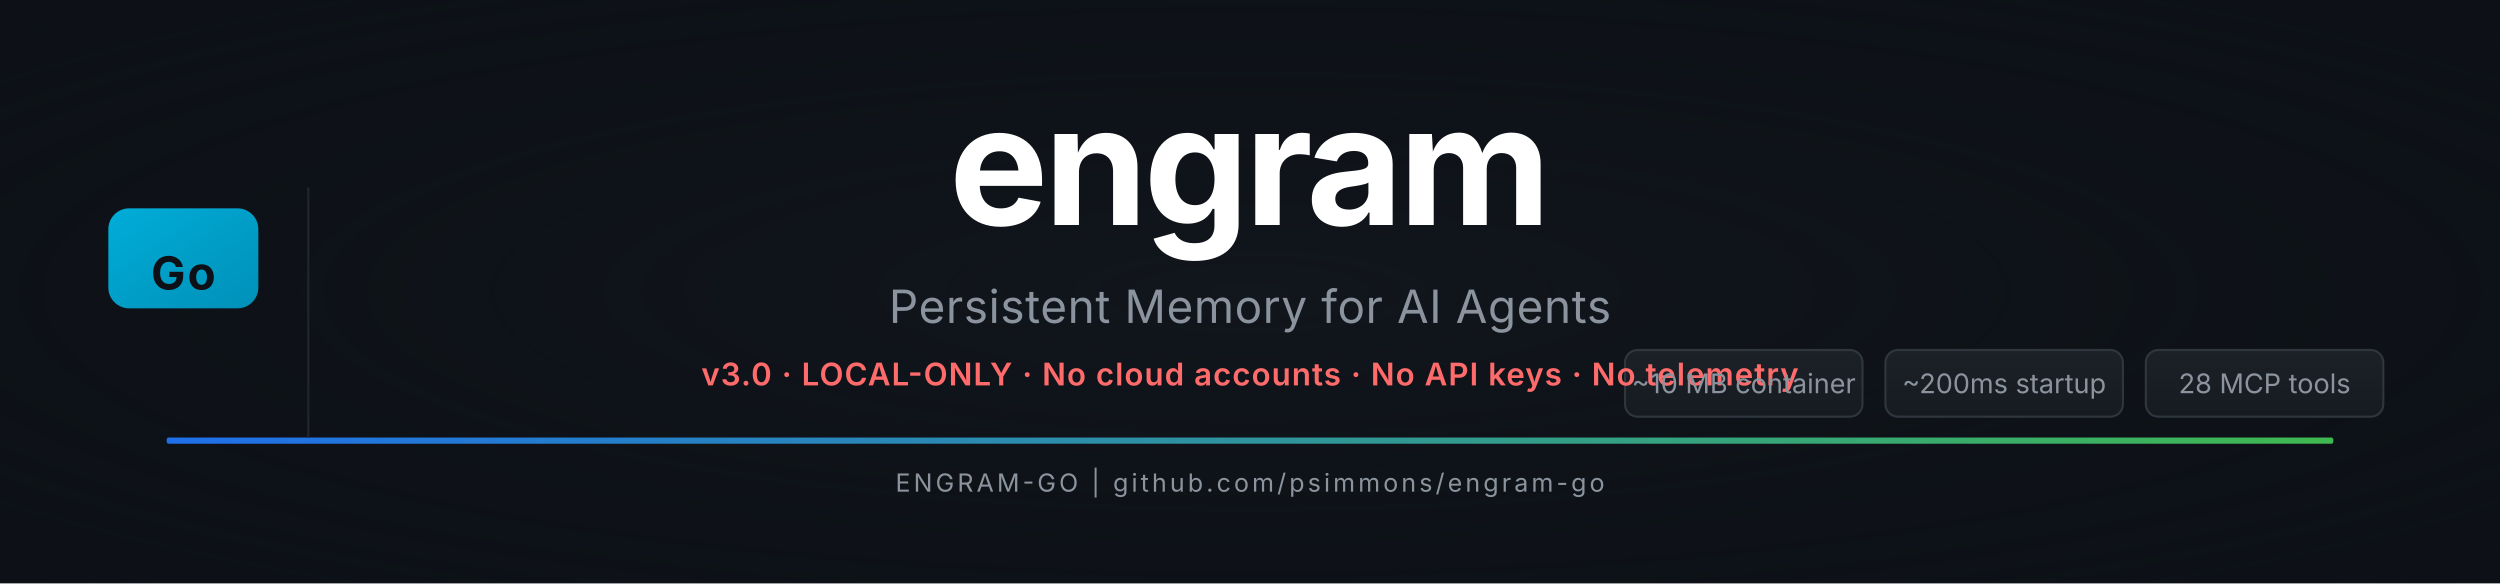
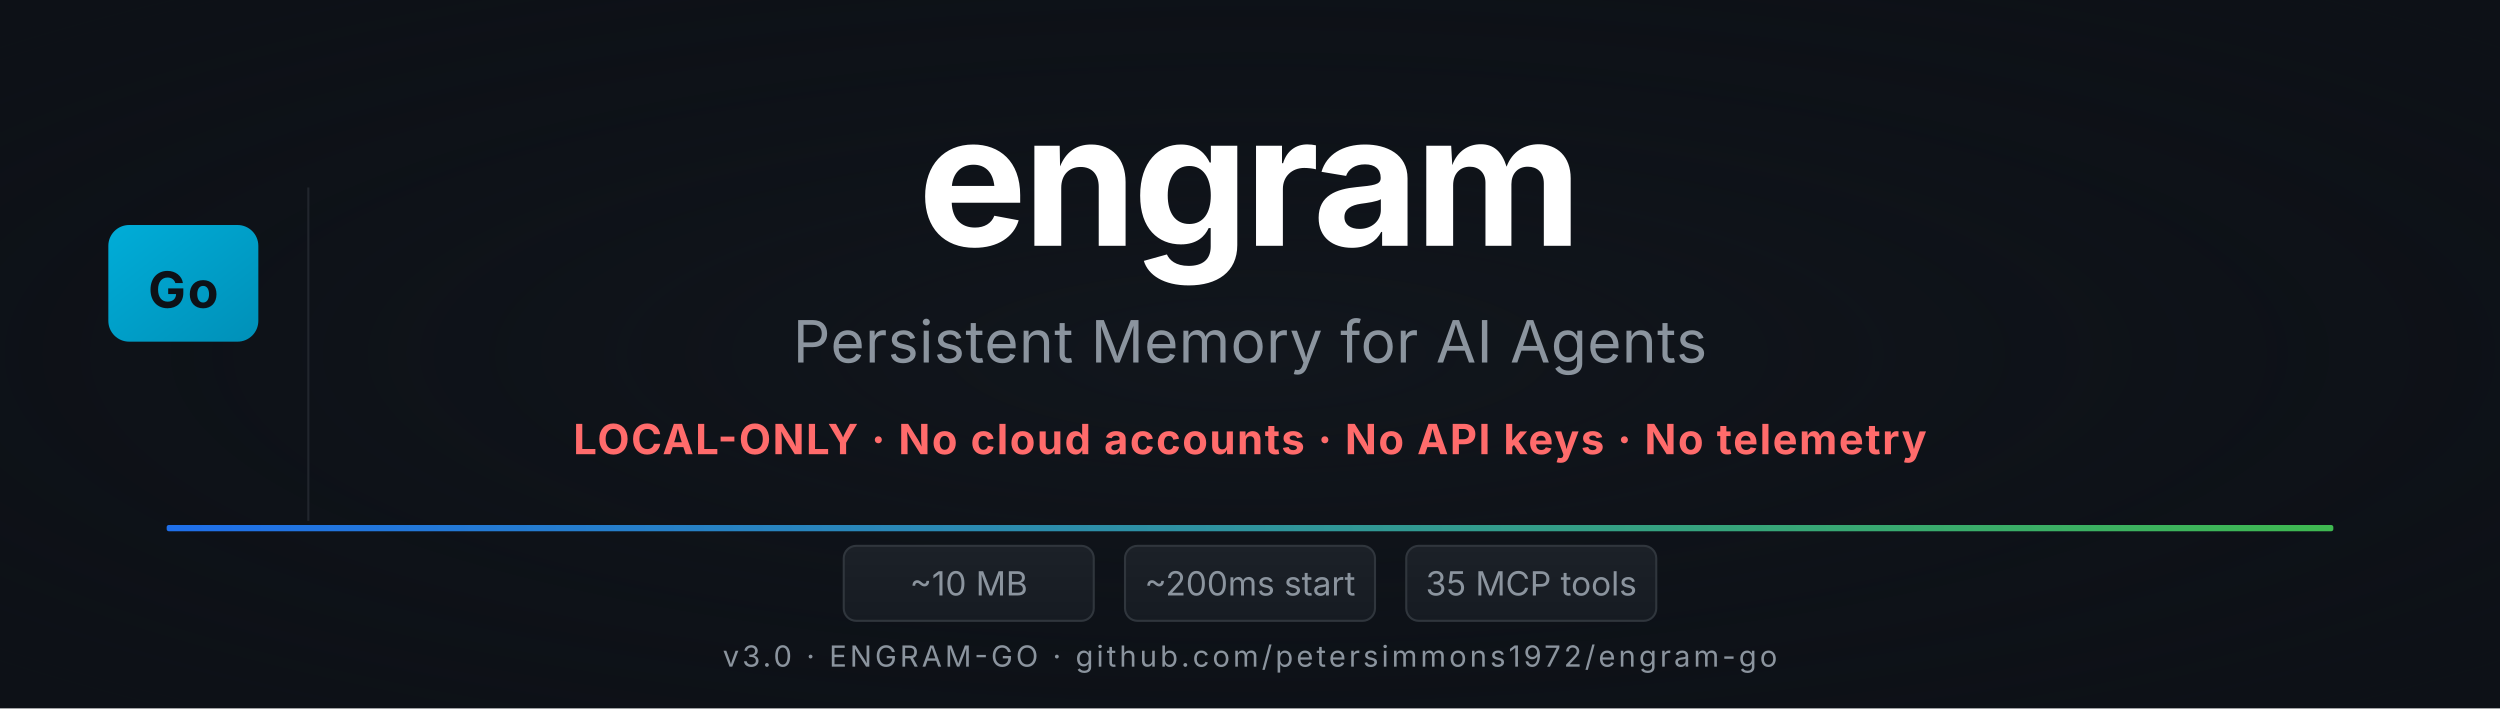
- <svg xmlns="http://www.w3.org/2000/svg" viewBox="0 0 1200 280" width="1200" height="280" role="img" aria-label="engram-go v3.0 hero banner">
+ <svg xmlns="http://www.w3.org/2000/svg" viewBox="0 0 1200 340" width="1200" height="340" role="img" aria-label="engram-go v3.0 hero banner">
  <defs>
    <linearGradient id="accentGrad" x1="0%" y1="0%" x2="100%" y2="0%">
      <stop offset="0%" stop-color="#1f6feb" stop-opacity="1" />
      <stop offset="100%" stop-color="#3fb950" stop-opacity="1" />
    </linearGradient>
    <radialGradient id="bgVignette" cx="50%" cy="50%" r="70%" fx="50%" fy="50%">
      <stop offset="0%" stop-color="#161b22" stop-opacity="0.5" />
      <stop offset="100%" stop-color="#0d1117" stop-opacity="0" />
    </radialGradient>
    <linearGradient id="goBlockGrad" x1="0%" y1="0%" x2="100%" y2="100%">
      <stop offset="0%" stop-color="#00ADD8" stop-opacity="1" />
      <stop offset="100%" stop-color="#0090b8" stop-opacity="1" />
    </linearGradient>
    <linearGradient id="badgeGrad" x1="0%" y1="0%" x2="0%" y2="100%">
      <stop offset="0%" stop-color="#1c2128" stop-opacity="1" />
      <stop offset="100%" stop-color="#161b22" stop-opacity="1" />
    </linearGradient>
  </defs>
-   <rect x="0" y="0" width="1200" height="280" fill="#0d1117" />
-   <rect x="0" y="0" width="1200" height="280" fill="url(#bgVignette)" />
-   <rect x="52" y="100" width="72" height="48" rx="10" ry="10" fill="url(#goBlockGrad)" />
-   <rect x="780" y="168" width="114" height="32" rx="6" ry="6" fill="url(#badgeGrad)" stroke="#30363d" stroke-width="1" />
-   <rect x="905" y="168" width="114" height="32" rx="6" ry="6" fill="url(#badgeGrad)" stroke="#30363d" stroke-width="1" />
-   <rect x="1030" y="168" width="114" height="32" rx="6" ry="6" fill="url(#badgeGrad)" stroke="#30363d" stroke-width="1" />
-   <rect x="80" y="210" width="1040" height="3" rx="1" ry="1" fill="url(#accentGrad)" />
-   <line x1="148" y1="90" x2="148" y2="210" stroke="#21262d" stroke-width="1" />
-   <text x="88" y="131" font-family="Inter, 'Source Sans 3', 'Segoe UI', sans-serif" font-size="22" font-weight="700" fill="#0d1117" text-anchor="middle" dominant-baseline="central" letter-spacing="1">Go</text>
-   <text x="600" y="108" font-family="Inter, 'Source Sans 3', 'Segoe UI', sans-serif" font-size="80" font-weight="700" fill="#ffffff" text-anchor="middle" dominant-baseline="auto" letter-spacing="-2">engram</text>
-   <text x="600" y="155" font-family="Inter, 'Source Sans 3', 'Segoe UI', sans-serif" font-size="22" font-weight="400" fill="#8b949e" text-anchor="middle" dominant-baseline="auto" letter-spacing="0.3">Persistent Memory for AI Agents</text>
-   <text x="600" y="185" font-family="Inter, 'Source Sans 3', 'Segoe UI', sans-serif" font-size="15" font-weight="600" fill="#ff6b6b" text-anchor="middle" dominant-baseline="auto" letter-spacing="0.5">v3.0  ·  LOCAL-ONLY  ·  No cloud accounts  ·  No API keys  ·  No telemetry</text>
-   <text x="837" y="184" font-family="Inter, 'Source Sans 3', 'Segoe UI', sans-serif" font-size="13" font-weight="400" fill="#8b949e" text-anchor="middle" dominant-baseline="central">~10 MB container</text>
-   <text x="962" y="184" font-family="Inter, 'Source Sans 3', 'Segoe UI', sans-serif" font-size="13" font-weight="400" fill="#8b949e" text-anchor="middle" dominant-baseline="central">~200ms startup</text>
-   <text x="1087" y="184" font-family="Inter, 'Source Sans 3', 'Segoe UI', sans-serif" font-size="13" font-weight="400" fill="#8b949e" text-anchor="middle" dominant-baseline="central">28 MCP tools</text>
-   <text x="600" y="236" font-family="Inter, 'Source Sans 3', 'Segoe UI', sans-serif" font-size="12" font-weight="400" fill="#8b949e" text-anchor="middle" dominant-baseline="auto" letter-spacing="1.5">ENGRAM-GO  |  github.com/psimmons/engram-go</text>
+   <rect x="0" y="0" width="1200" height="340" fill="#0d1117" />
+   <rect x="0" y="0" width="1200" height="340" fill="url(#bgVignette)" />
+   <rect x="52" y="108" width="72" height="56" rx="10" ry="10" fill="url(#goBlockGrad)" />
+   <rect x="405" y="262" width="120" height="36" rx="6" ry="6" fill="url(#badgeGrad)" stroke="#30363d" stroke-width="1" />
+   <rect x="540" y="262" width="120" height="36" rx="6" ry="6" fill="url(#badgeGrad)" stroke="#30363d" stroke-width="1" />
+   <rect x="675" y="262" width="120" height="36" rx="6" ry="6" fill="url(#badgeGrad)" stroke="#30363d" stroke-width="1" />
+   <rect x="80" y="252" width="1040" height="3" rx="1" ry="1" fill="url(#accentGrad)" />
+   <line x1="148" y1="90" x2="148" y2="250" stroke="#21262d" stroke-width="1" />
+   <text x="88" y="139" font-family="Inter, 'Source Sans 3', 'Segoe UI', sans-serif" font-size="24" font-weight="700" fill="#0d1117" text-anchor="middle" dominant-baseline="central" letter-spacing="1">Go</text>
+   <text x="600" y="118" font-family="Inter, 'Source Sans 3', 'Segoe UI', sans-serif" font-size="88" font-weight="700" fill="#ffffff" text-anchor="middle" dominant-baseline="auto" letter-spacing="-2">engram</text>
+   <text x="600" y="174" font-family="Inter, 'Source Sans 3', 'Segoe UI', sans-serif" font-size="28" font-weight="400" fill="#8b949e" text-anchor="middle" dominant-baseline="auto" letter-spacing="0.3">Persistent Memory for AI Agents</text>
+   <text x="600" y="218" font-family="Inter, 'Source Sans 3', 'Segoe UI', sans-serif" font-size="20" font-weight="700" fill="#ff6b6b" text-anchor="middle" dominant-baseline="auto" letter-spacing="0.8">LOCAL-ONLY  ·  No cloud accounts  ·  No API keys  ·  No telemetry</text>
+   <text x="465" y="280" font-family="Inter, 'Source Sans 3', 'Segoe UI', sans-serif" font-size="16" font-weight="400" fill="#8b949e" text-anchor="middle" dominant-baseline="central">~10 MB</text>
+   <text x="600" y="280" font-family="Inter, 'Source Sans 3', 'Segoe UI', sans-serif" font-size="16" font-weight="400" fill="#8b949e" text-anchor="middle" dominant-baseline="central">~200ms start</text>
+   <text x="735" y="280" font-family="Inter, 'Source Sans 3', 'Segoe UI', sans-serif" font-size="16" font-weight="400" fill="#8b949e" text-anchor="middle" dominant-baseline="central">35 MCP tools</text>
+   <text x="600" y="320" font-family="Inter, 'Source Sans 3', 'Segoe UI', sans-serif" font-size="14" font-weight="400" fill="#8b949e" text-anchor="middle" dominant-baseline="auto" letter-spacing="1.5">v3.0  ·  ENGRAM-GO  ·  github.com/petersimmons1972/engram-go</text>
</svg>
